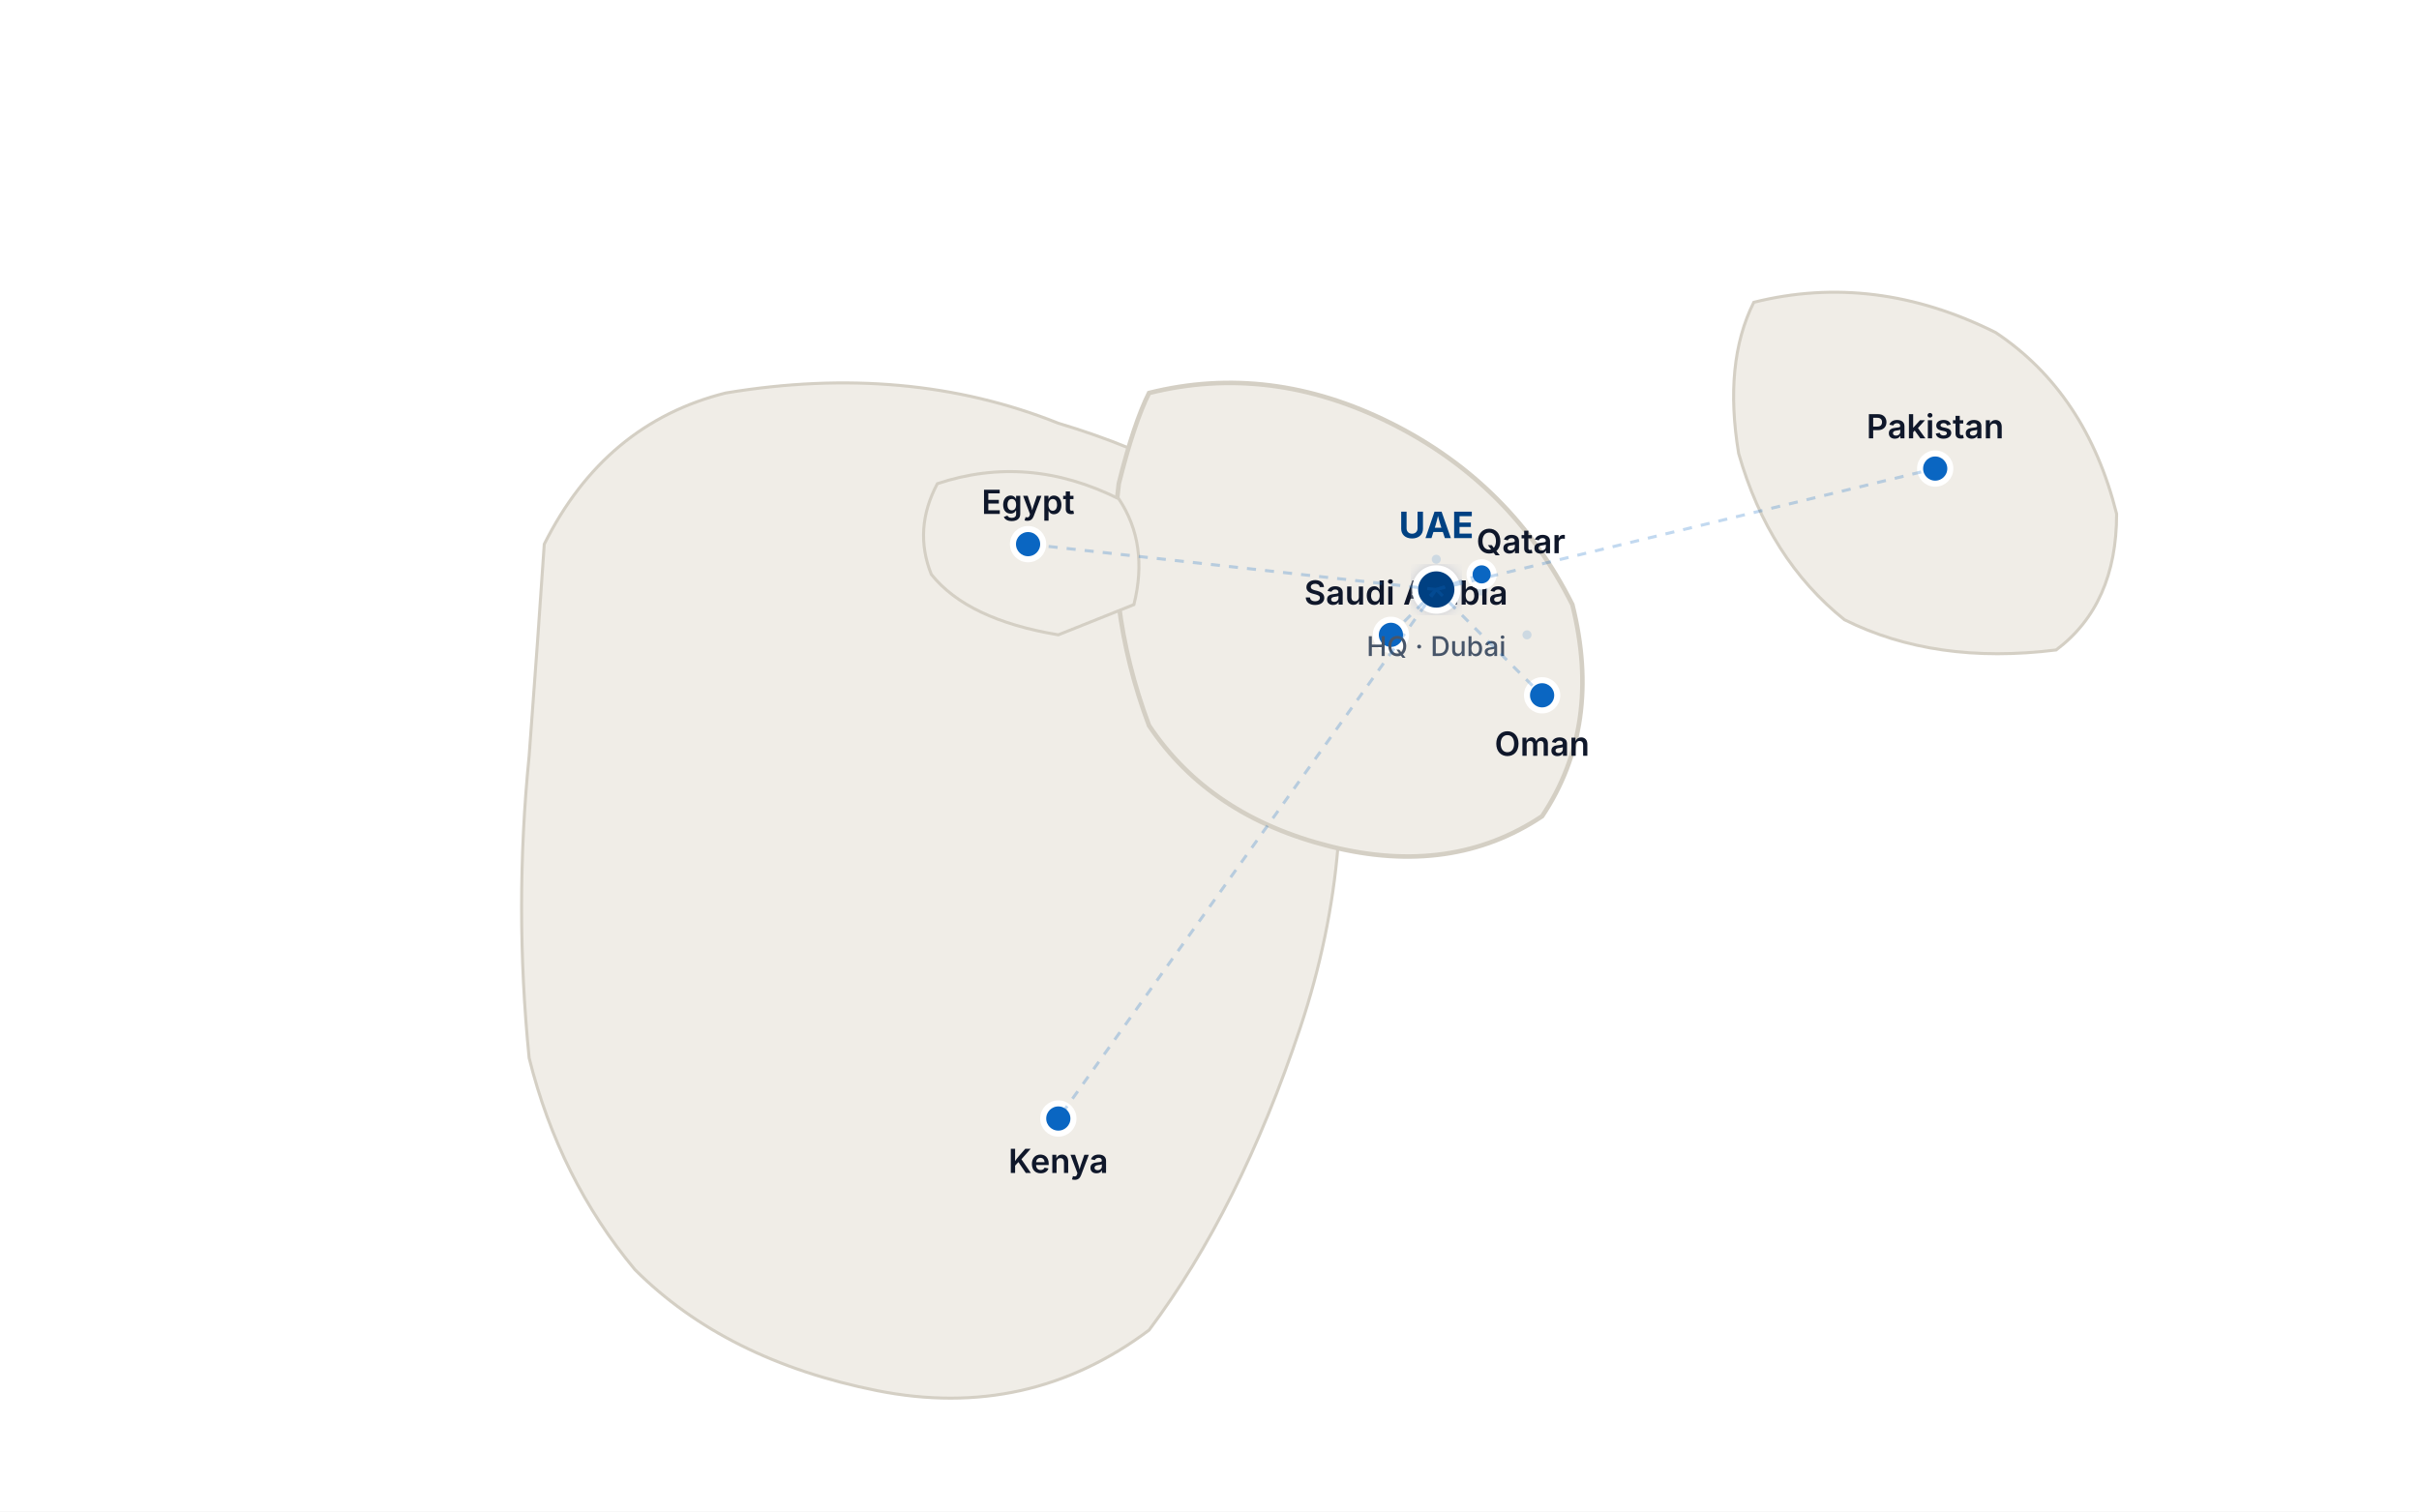
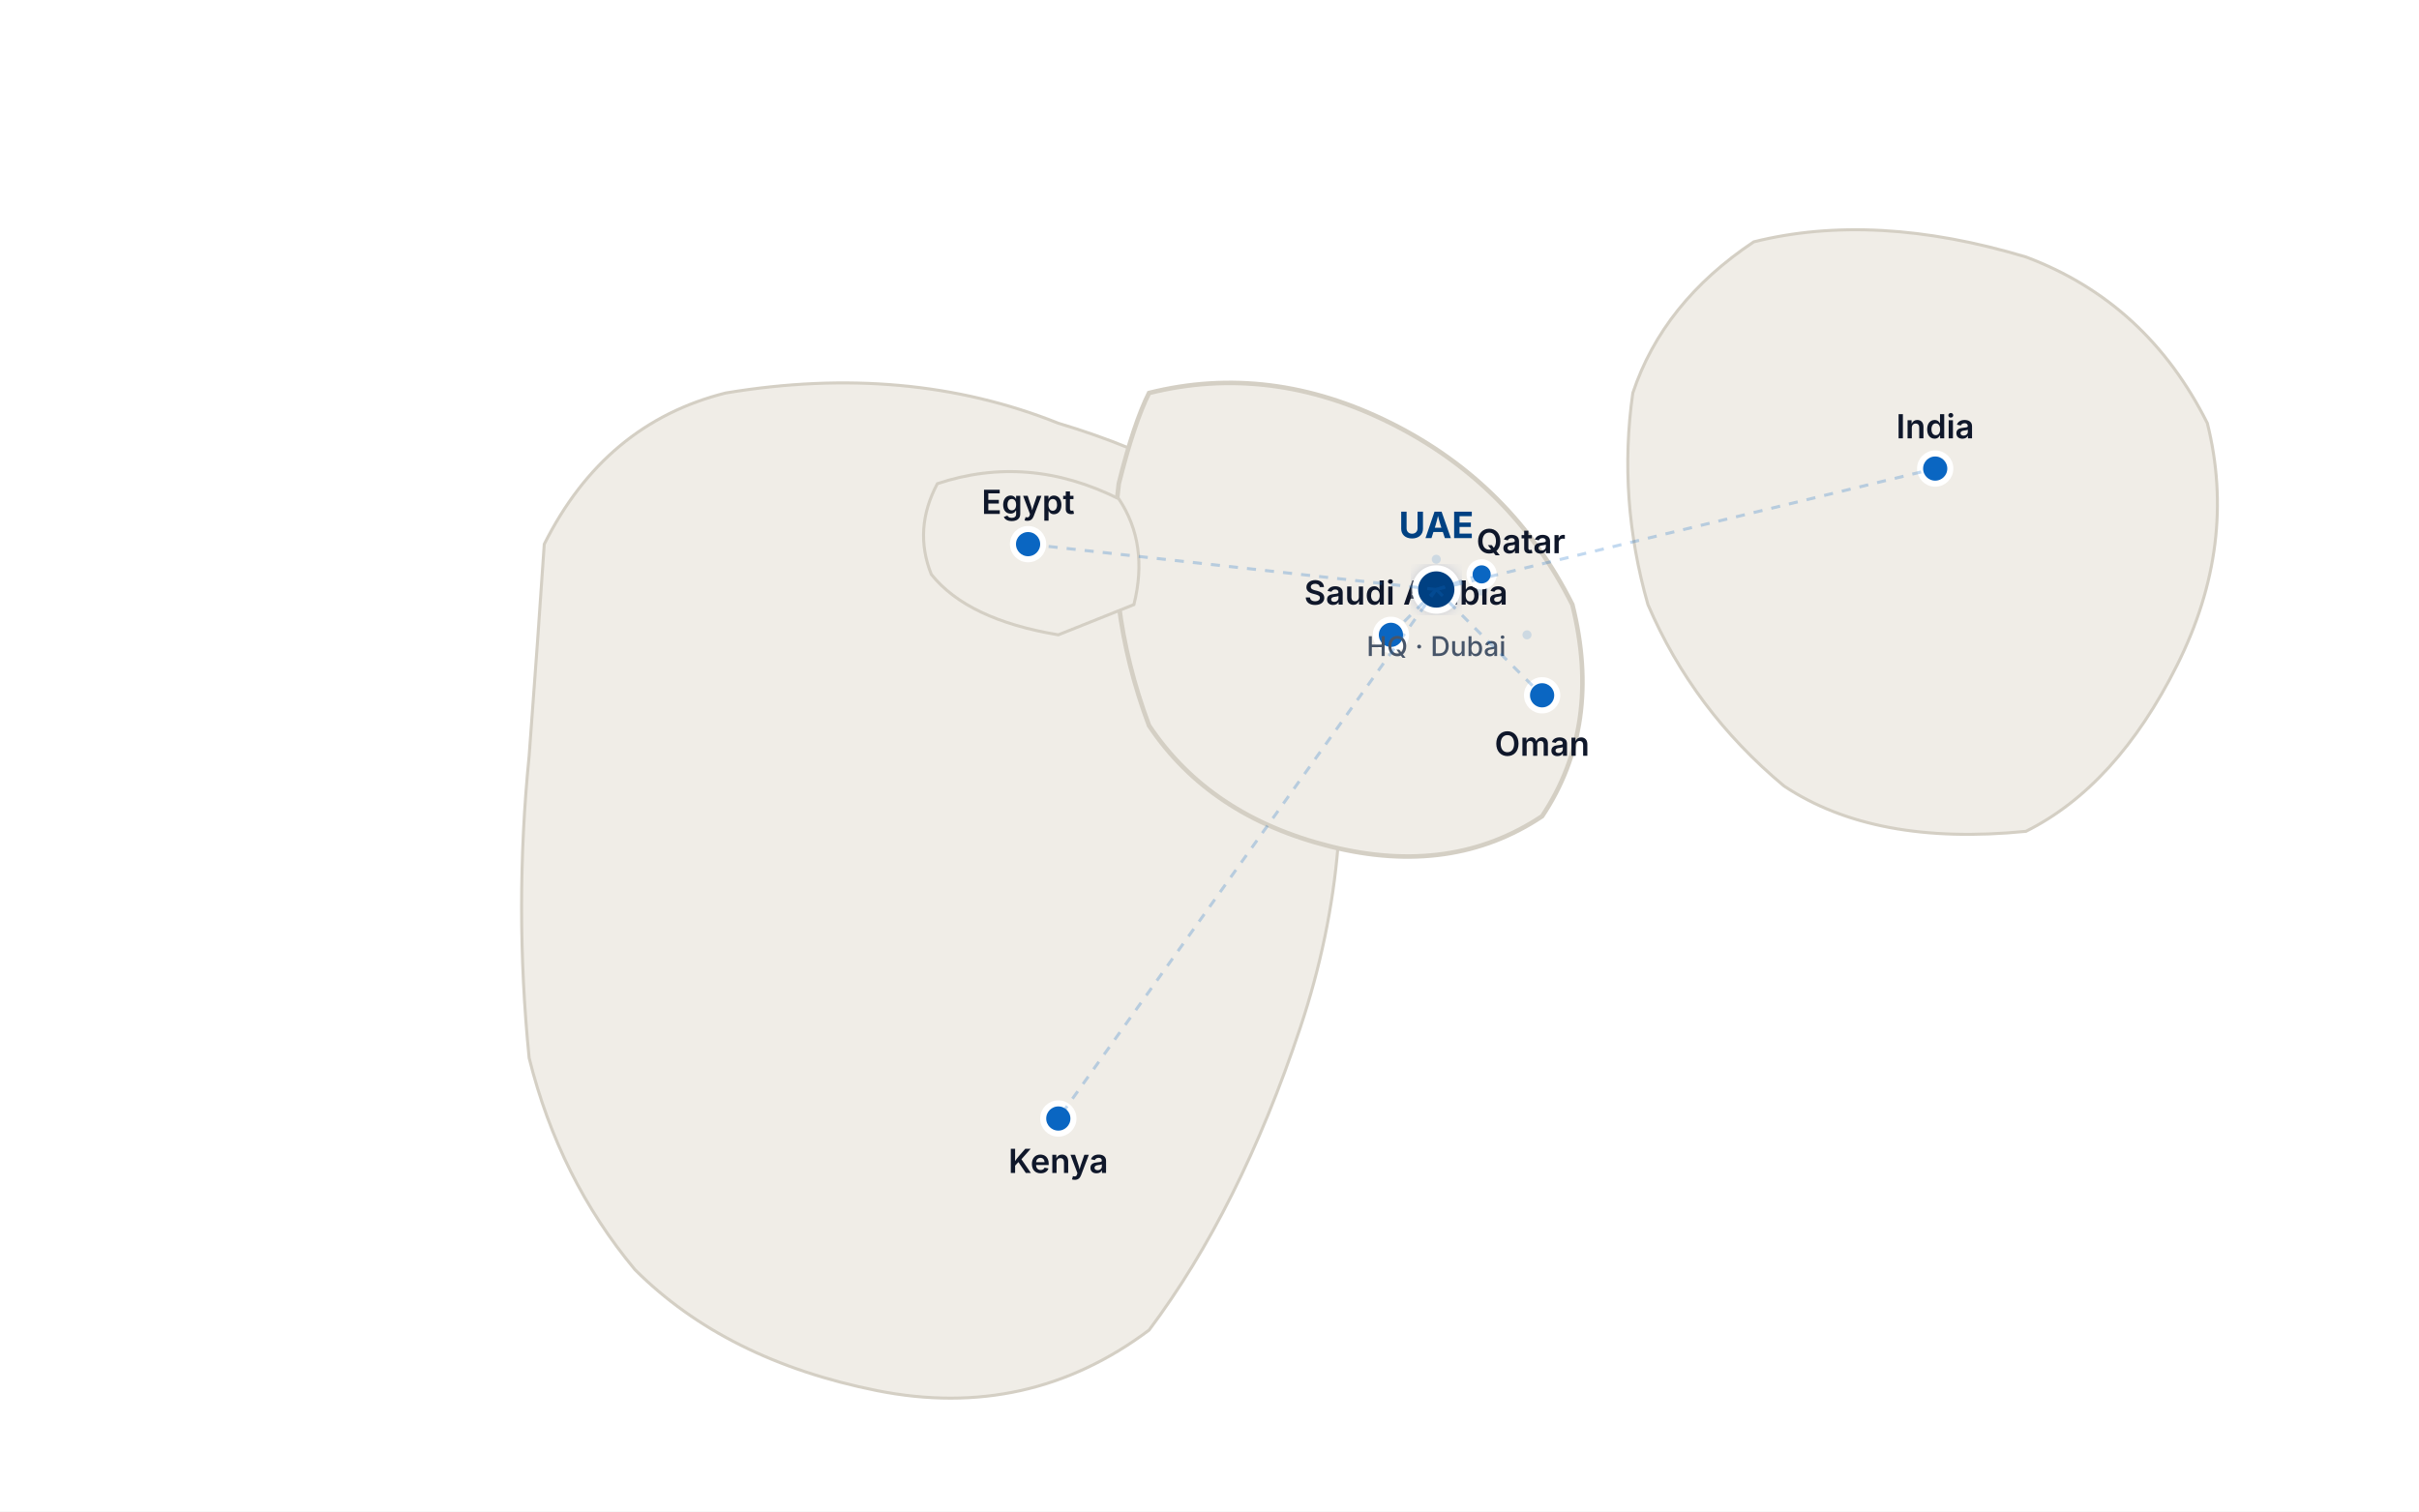
<svg xmlns="http://www.w3.org/2000/svg" class="map-graphic" viewBox="0 0 800 500" role="img" aria-labelledby="map-title map-desc">
  <defs>
    <filter id="pulse-glow">
      <feGaussianBlur stdDeviation="3" result="glow" />
      <feMerge>
        <feMergeNode in="glow" />
        <feMergeNode in="SourceGraphic" />
      </feMerge>
    </filter>
    <style>
      .map-land { fill: var(--card, #F0EDE7); stroke: var(--line, #D4CFC4); stroke-width: 1; }
      .map-region { fill: var(--card, #F0EDE7); stroke: var(--line, #D4CFC4); stroke-width: 1.5; }
      .map-marker { fill: var(--accent, #0A66C2); stroke: #FFFFFF; stroke-width: 2; }
      .map-hq { fill: var(--accent-strong, #004182); stroke: #FFFFFF; stroke-width: 2; }
      .map-label { font-family: 'Inter', sans-serif; font-size: 11px; font-weight: 600; fill: var(--ink, #0F172A); text-anchor: middle; }
      .map-label-hq { font-family: 'Inter', sans-serif; font-size: 12px; font-weight: 700; fill: var(--accent-strong, #004182); text-anchor: middle; }
      .map-halo { fill: none; stroke: var(--accent, #0A66C2); stroke-width: 1.5; opacity: 0.3; }
      .map-dot { fill: var(--accent, #0A66C2); opacity: 0.15; }
      .map-sea { fill: var(--paper, #FFFFFF); }
      .map-pulse { animation: pulse 2s ease-out infinite; transform-origin: center; }
      @keyframes pulse { 0% { r: 6; opacity: 0.8; } 100% { r: 18; opacity: 0; } }
      @media (prefers-reduced-motion: reduce) { .map-pulse { animation: none; } }
    </style>
  </defs>
  <rect width="800" height="500" class="map-sea" />
  <path class="map-land" d="M180 180 Q200 140 240 130 Q300 120 350 140 Q400 155 420 180 L440 220 Q450 280 430 340 Q410 400 380 440 Q340 470 290 460 Q240 450 210 420 Q185 390 175 350 Q170 300 175 250 Q178 210 180 180 Z" />
  <path class="map-region" d="M380 130 Q420 120 460 140 Q500 160 520 200 Q530 240 510 270 Q480 290 440 280 Q400 270 380 240 Q365 200 370 160 Q375 140 380 130 Z" />
  <path class="map-land" d="M310 160 Q340 150 370 165 Q380 180 375 200 L350 210 Q320 205 308 190 Q302 175 310 160 Z" />
-   <path class="map-land" d="M580 100 Q620 90 660 110 Q690 130 700 170 Q700 200 680 215 Q640 220 610 205 Q585 185 575 150 Q570 120 580 100 Z" />
+   <path class="map-land" d="M580 80 Q620 70 670 85 Q710 100 730 140 Q740 180 720 220 Q700 260 670 275 Q620 280 590 260 Q560 235 545 200 Q535 165 540 130 Q550 100 580 80 Z" />
  <circle class="map-dot" cx="490" cy="195" r="2" />
  <circle class="map-dot" cx="505" cy="210" r="1.5" />
  <circle class="map-dot" cx="475" cy="185" r="1.5" />
  <circle class="map-marker" cx="640" cy="155" r="5" />
-   <text class="map-label" x="640" y="145">Pakistan</text>
+   <text class="map-label" x="640" y="145">India</text>
  <circle class="map-marker" cx="340" cy="180" r="5" />
  <text class="map-label" x="340" y="170">Egypt</text>
  <circle class="map-marker" cx="460" cy="210" r="5" />
  <text class="map-label" x="465" y="200">Saudi Arabia</text>
  <circle class="map-marker" cx="490" cy="190" r="4" />
  <text class="map-label" x="503" y="183">Qatar</text>
  <circle class="map-marker" cx="510" cy="230" r="5" />
  <text class="map-label" x="510" y="250">Oman</text>
  <circle class="map-pulse" cx="475" cy="195" r="6" fill="var(--accent, #0A66C2)" opacity="0.8" />
  <circle class="map-hq" cx="475" cy="195" r="7" filter="url(#pulse-glow)" />
  <text class="map-label-hq" x="475" y="178">UAE</text>
  <text class="map-label" x="475" y="217" style="font-size:9px;font-weight:500;fill:var(--muted,#475569)">HQ · Dubai</text>
  <circle class="map-marker" cx="350" cy="370" r="5" />
  <text class="map-label" x="350" y="388">Kenya</text>
  <g class="map-connections" opacity="0.25" stroke="var(--accent, #0A66C2)" stroke-width="1" fill="none" stroke-dasharray="3,3">
    <line x1="475" y1="195" x2="640" y2="155" />
    <line x1="475" y1="195" x2="340" y2="180" />
    <line x1="475" y1="195" x2="460" y2="210" />
    <line x1="475" y1="195" x2="490" y2="190" />
    <line x1="475" y1="195" x2="510" y2="230" />
    <line x1="475" y1="195" x2="350" y2="370" />
  </g>
</svg>
